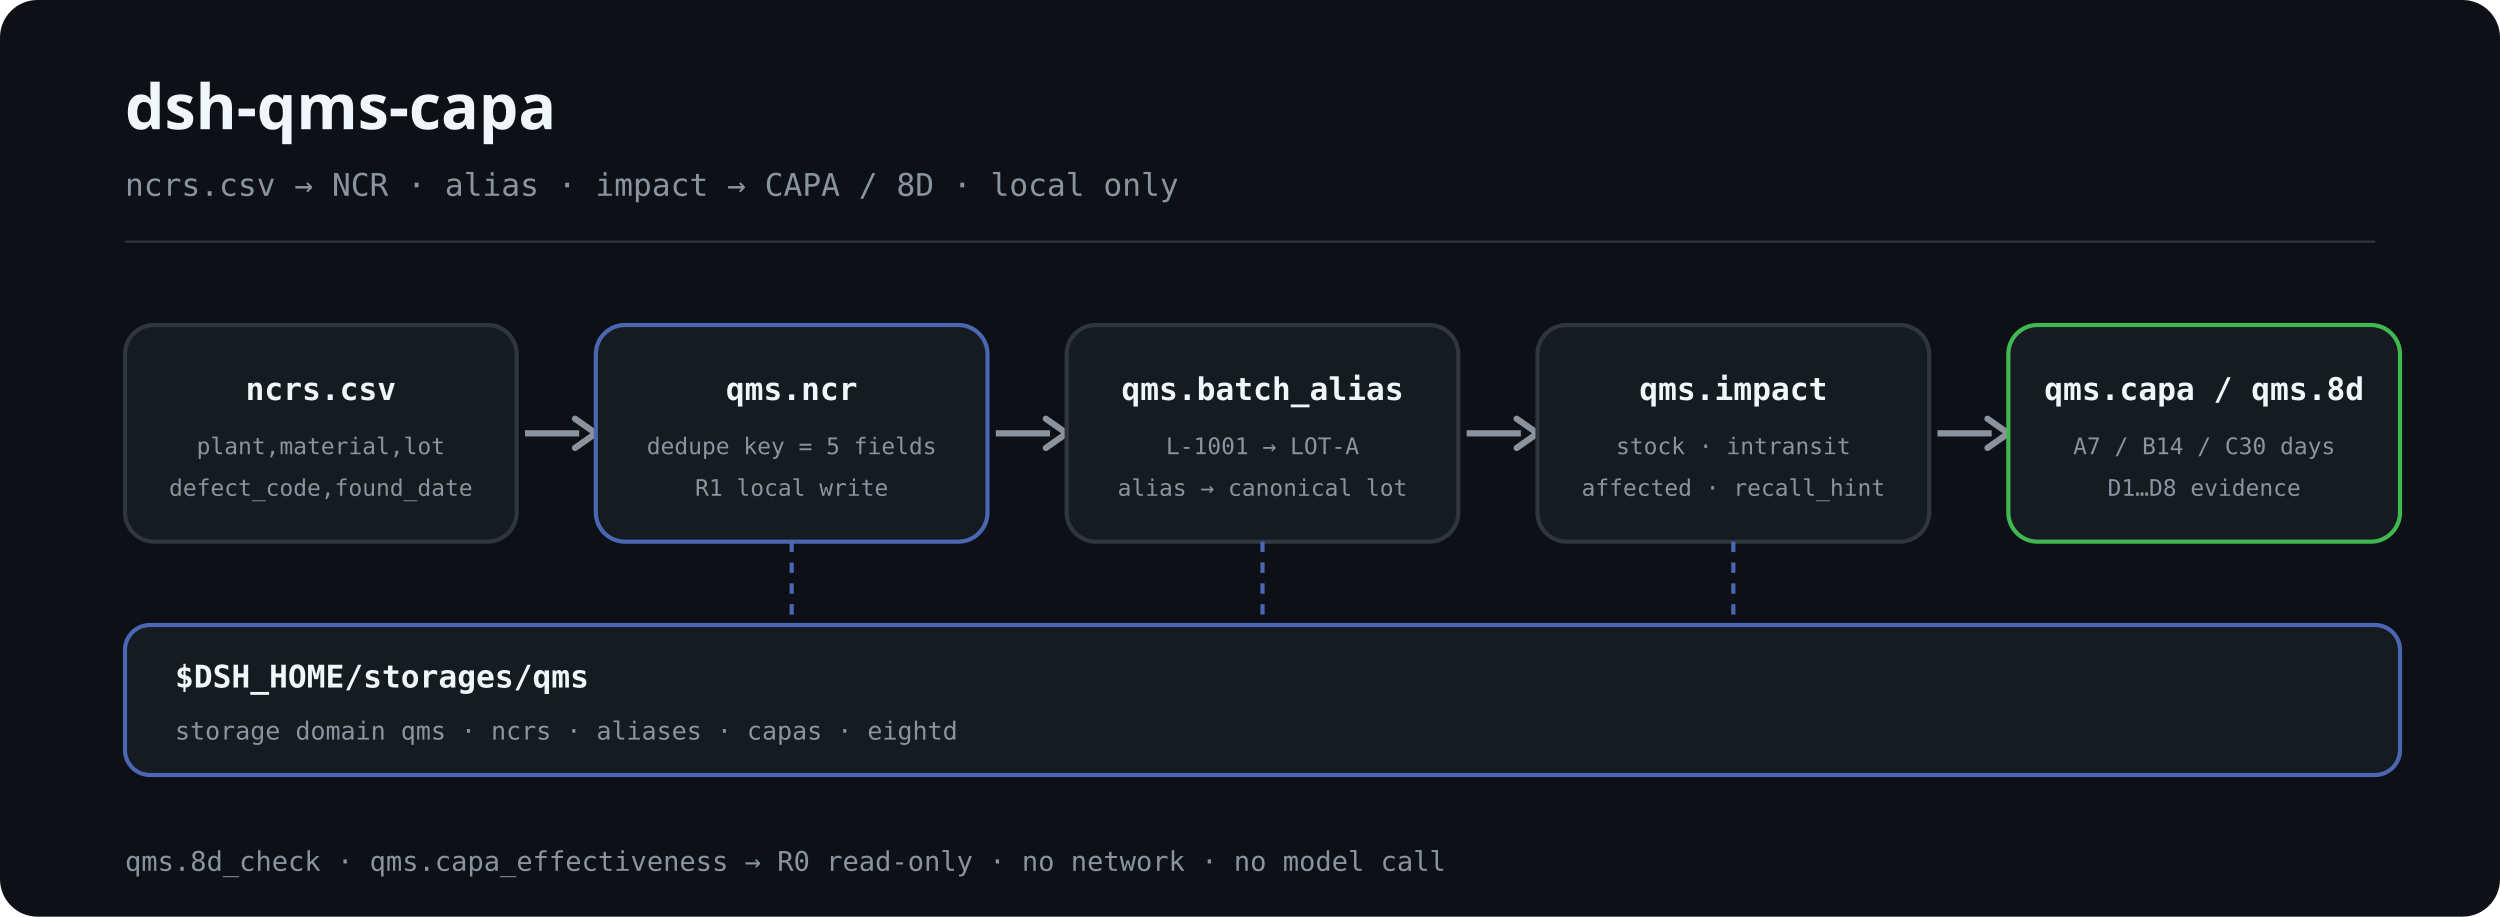
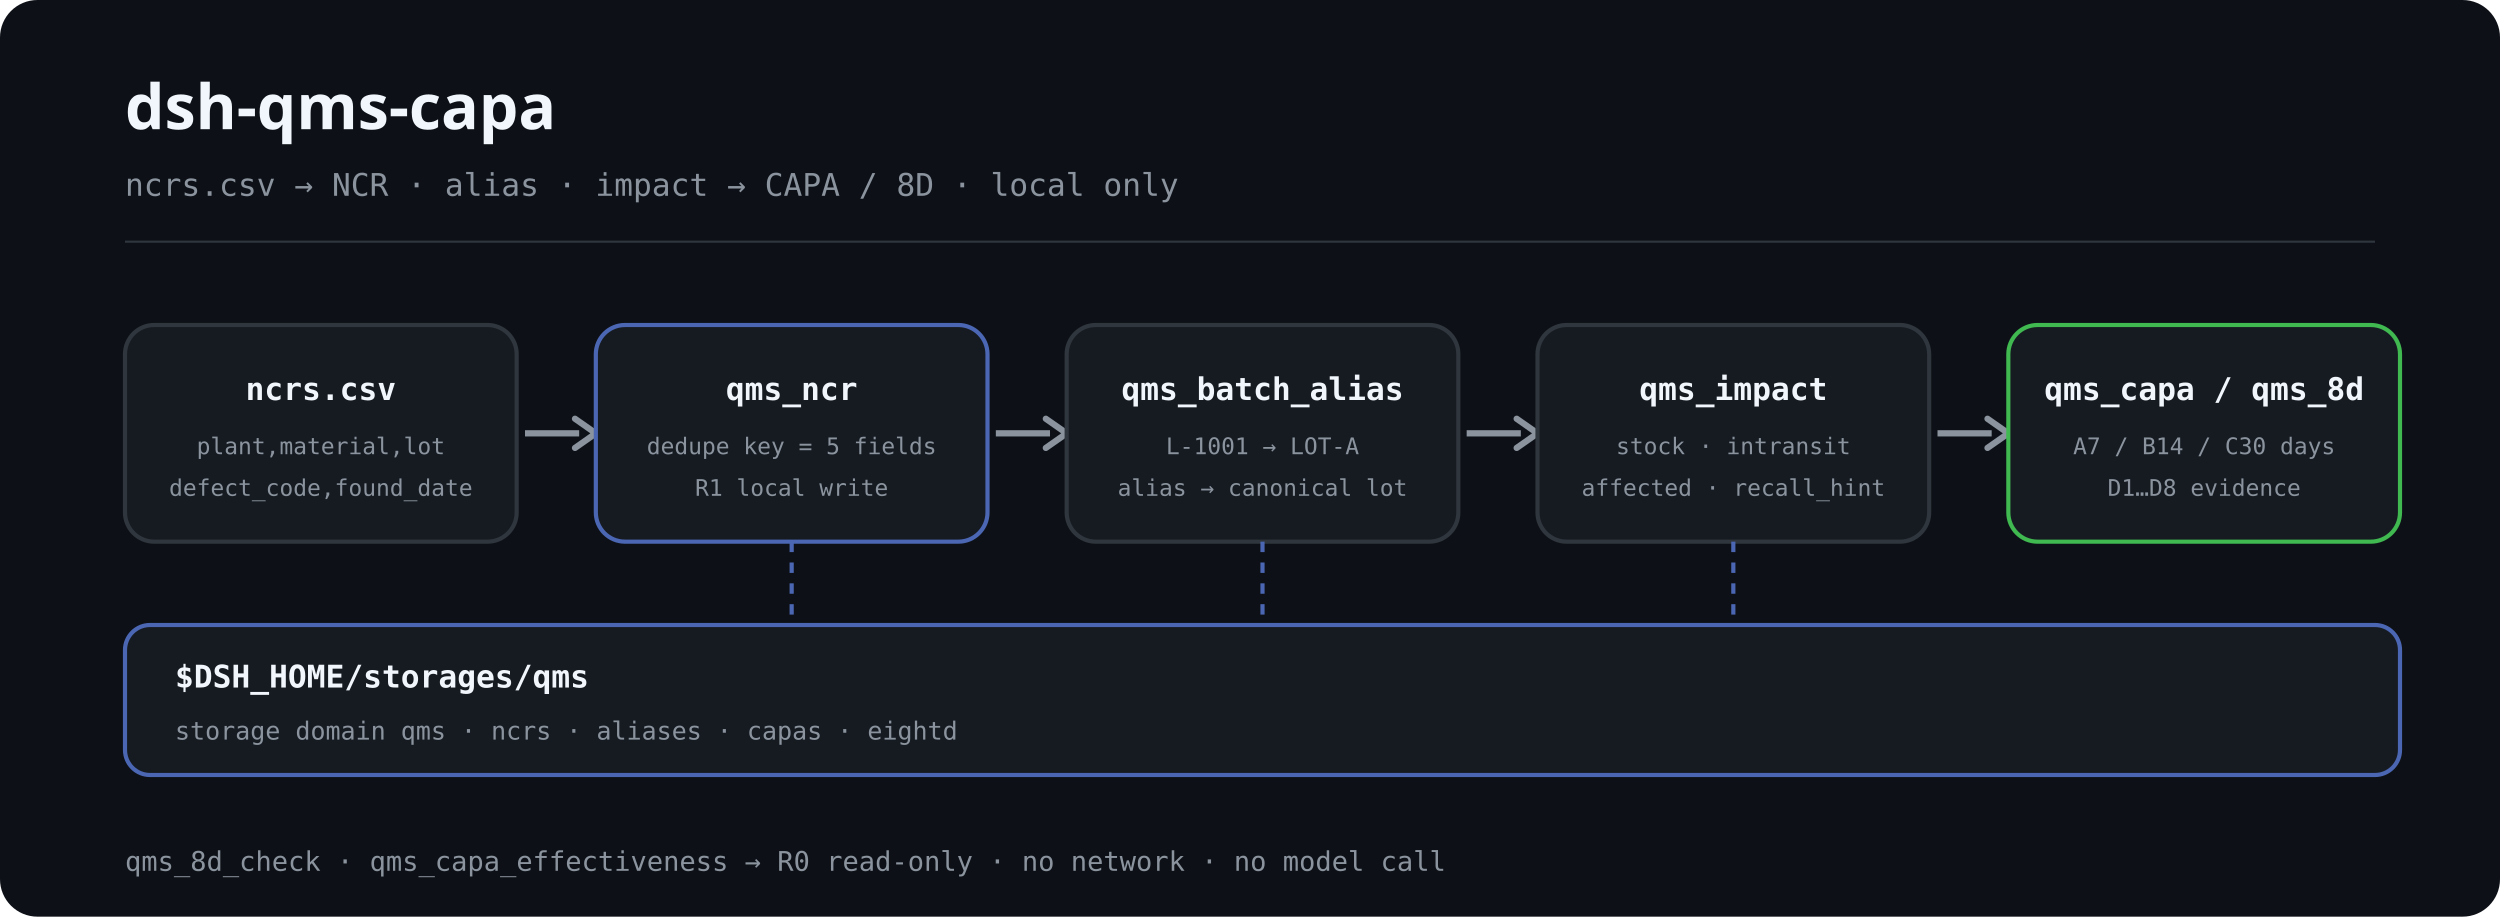
<svg xmlns="http://www.w3.org/2000/svg" width="1200" height="440" viewBox="0 0 1200 440" role="img" aria-label="dsh-qms-capa pipeline">
  <rect width="1200" height="440" rx="18" fill="#0d1117" />
  <text x="60" y="62" fill="#f0f6fc" font-family="ui-sans-serif,system-ui,sans-serif" font-size="30" font-weight="700">dsh-qms-capa</text>
  <text x="60" y="94" fill="#8b949e" font-family="ui-monospace,monospace" font-size="15">ncrs.csv → NCR · alias · impact → CAPA / 8D · local only</text>
  <line x1="60" y1="116" x2="1140" y2="116" stroke="#30363d" />
  <rect x="60" y="156" width="188" height="104" rx="14" fill="#161b22" stroke="#30363d" stroke-width="2" />
  <text x="154" y="192" fill="#f0f6fc" text-anchor="middle" font-family="ui-monospace,monospace" font-size="15" font-weight="700">ncrs.csv</text>
  <text x="154" y="218" fill="#8b949e" text-anchor="middle" font-family="ui-monospace,monospace" font-size="11">plant,material,lot</text>
  <text x="154" y="238" fill="#8b949e" text-anchor="middle" font-family="ui-monospace,monospace" font-size="11">defect_code,found_date</text>
  <path d="M252 208h26" stroke="#8b949e" stroke-width="3" />
  <path d="M276 201l10 7-10 7" fill="none" stroke="#8b949e" stroke-width="3" stroke-linecap="round" stroke-linejoin="round" />
  <rect x="286" y="156" width="188" height="104" rx="14" fill="#161b22" stroke="#4B67B4" stroke-width="2" />
-   <text x="380" y="192" fill="#f0f6fc" text-anchor="middle" font-family="ui-monospace,monospace" font-size="15" font-weight="700">qms.ncr</text>
+   <text x="380" y="192" fill="#f0f6fc" text-anchor="middle" font-family="ui-monospace,monospace" font-size="15" font-weight="700">qms_ncr</text>
  <text x="380" y="218" fill="#8b949e" text-anchor="middle" font-family="ui-monospace,monospace" font-size="11">dedupe key = 5 fields</text>
  <text x="380" y="238" fill="#8b949e" text-anchor="middle" font-family="ui-monospace,monospace" font-size="11">R1 local write</text>
  <path d="M478 208h26" stroke="#8b949e" stroke-width="3" />
  <path d="M502 201l10 7-10 7" fill="none" stroke="#8b949e" stroke-width="3" stroke-linecap="round" stroke-linejoin="round" />
  <rect x="512" y="156" width="188" height="104" rx="14" fill="#161b22" stroke="#30363d" stroke-width="2" />
-   <text x="606" y="192" fill="#f0f6fc" text-anchor="middle" font-family="ui-monospace,monospace" font-size="15" font-weight="700">qms.batch_alias</text>
+   <text x="606" y="192" fill="#f0f6fc" text-anchor="middle" font-family="ui-monospace,monospace" font-size="15" font-weight="700">qms_batch_alias</text>
  <text x="606" y="218" fill="#8b949e" text-anchor="middle" font-family="ui-monospace,monospace" font-size="11">L-1001 → LOT-A</text>
  <text x="606" y="238" fill="#8b949e" text-anchor="middle" font-family="ui-monospace,monospace" font-size="11">alias → canonical lot</text>
  <path d="M704 208h26" stroke="#8b949e" stroke-width="3" />
  <path d="M728 201l10 7-10 7" fill="none" stroke="#8b949e" stroke-width="3" stroke-linecap="round" stroke-linejoin="round" />
  <rect x="738" y="156" width="188" height="104" rx="14" fill="#161b22" stroke="#30363d" stroke-width="2" />
-   <text x="832" y="192" fill="#f0f6fc" text-anchor="middle" font-family="ui-monospace,monospace" font-size="15" font-weight="700">qms.impact</text>
+   <text x="832" y="192" fill="#f0f6fc" text-anchor="middle" font-family="ui-monospace,monospace" font-size="15" font-weight="700">qms_impact</text>
  <text x="832" y="218" fill="#8b949e" text-anchor="middle" font-family="ui-monospace,monospace" font-size="11">stock · intransit</text>
  <text x="832" y="238" fill="#8b949e" text-anchor="middle" font-family="ui-monospace,monospace" font-size="11">affected · recall_hint</text>
  <path d="M930 208h26" stroke="#8b949e" stroke-width="3" />
  <path d="M954 201l10 7-10 7" fill="none" stroke="#8b949e" stroke-width="3" stroke-linecap="round" stroke-linejoin="round" />
  <rect x="964" y="156" width="188" height="104" rx="14" fill="#161b22" stroke="#3fb950" stroke-width="2" />
-   <text x="1058" y="192" fill="#f0f6fc" text-anchor="middle" font-family="ui-monospace,monospace" font-size="15" font-weight="700">qms.capa / qms.8d</text>
+   <text x="1058" y="192" fill="#f0f6fc" text-anchor="middle" font-family="ui-monospace,monospace" font-size="15" font-weight="700">qms_capa / qms_8d</text>
  <text x="1058" y="218" fill="#8b949e" text-anchor="middle" font-family="ui-monospace,monospace" font-size="11">A7 / B14 / C30 days</text>
  <text x="1058" y="238" fill="#8b949e" text-anchor="middle" font-family="ui-monospace,monospace" font-size="11">D1…D8 evidence</text>
  <path d="M380 260v40" stroke="#4B67B4" stroke-width="2" stroke-dasharray="5 5" />
  <path d="M606 260v40" stroke="#4B67B4" stroke-width="2" stroke-dasharray="5 5" />
  <path d="M832 260v40" stroke="#4B67B4" stroke-width="2" stroke-dasharray="5 5" />
  <rect x="60" y="300" width="1092" height="72" rx="12" fill="#161b22" stroke="#4B67B4" stroke-width="2" />
  <text x="84" y="330" fill="#f0f6fc" font-family="ui-monospace,monospace" font-size="15" font-weight="700">$DSH_HOME/storages/qms</text>
  <text x="84" y="355" fill="#8b949e" font-family="ui-monospace,monospace" font-size="12">storage domain qms · ncrs · aliases · capas · eightd</text>
-   <text x="60" y="418" fill="#8b949e" font-family="ui-monospace,monospace" font-size="13">qms.8d_check · qms.capa_effectiveness → R0 read-only · no network · no model call</text>
+   <text x="60" y="418" fill="#8b949e" font-family="ui-monospace,monospace" font-size="13">qms_8d_check · qms_capa_effectiveness → R0 read-only · no network · no model call</text>
</svg>
